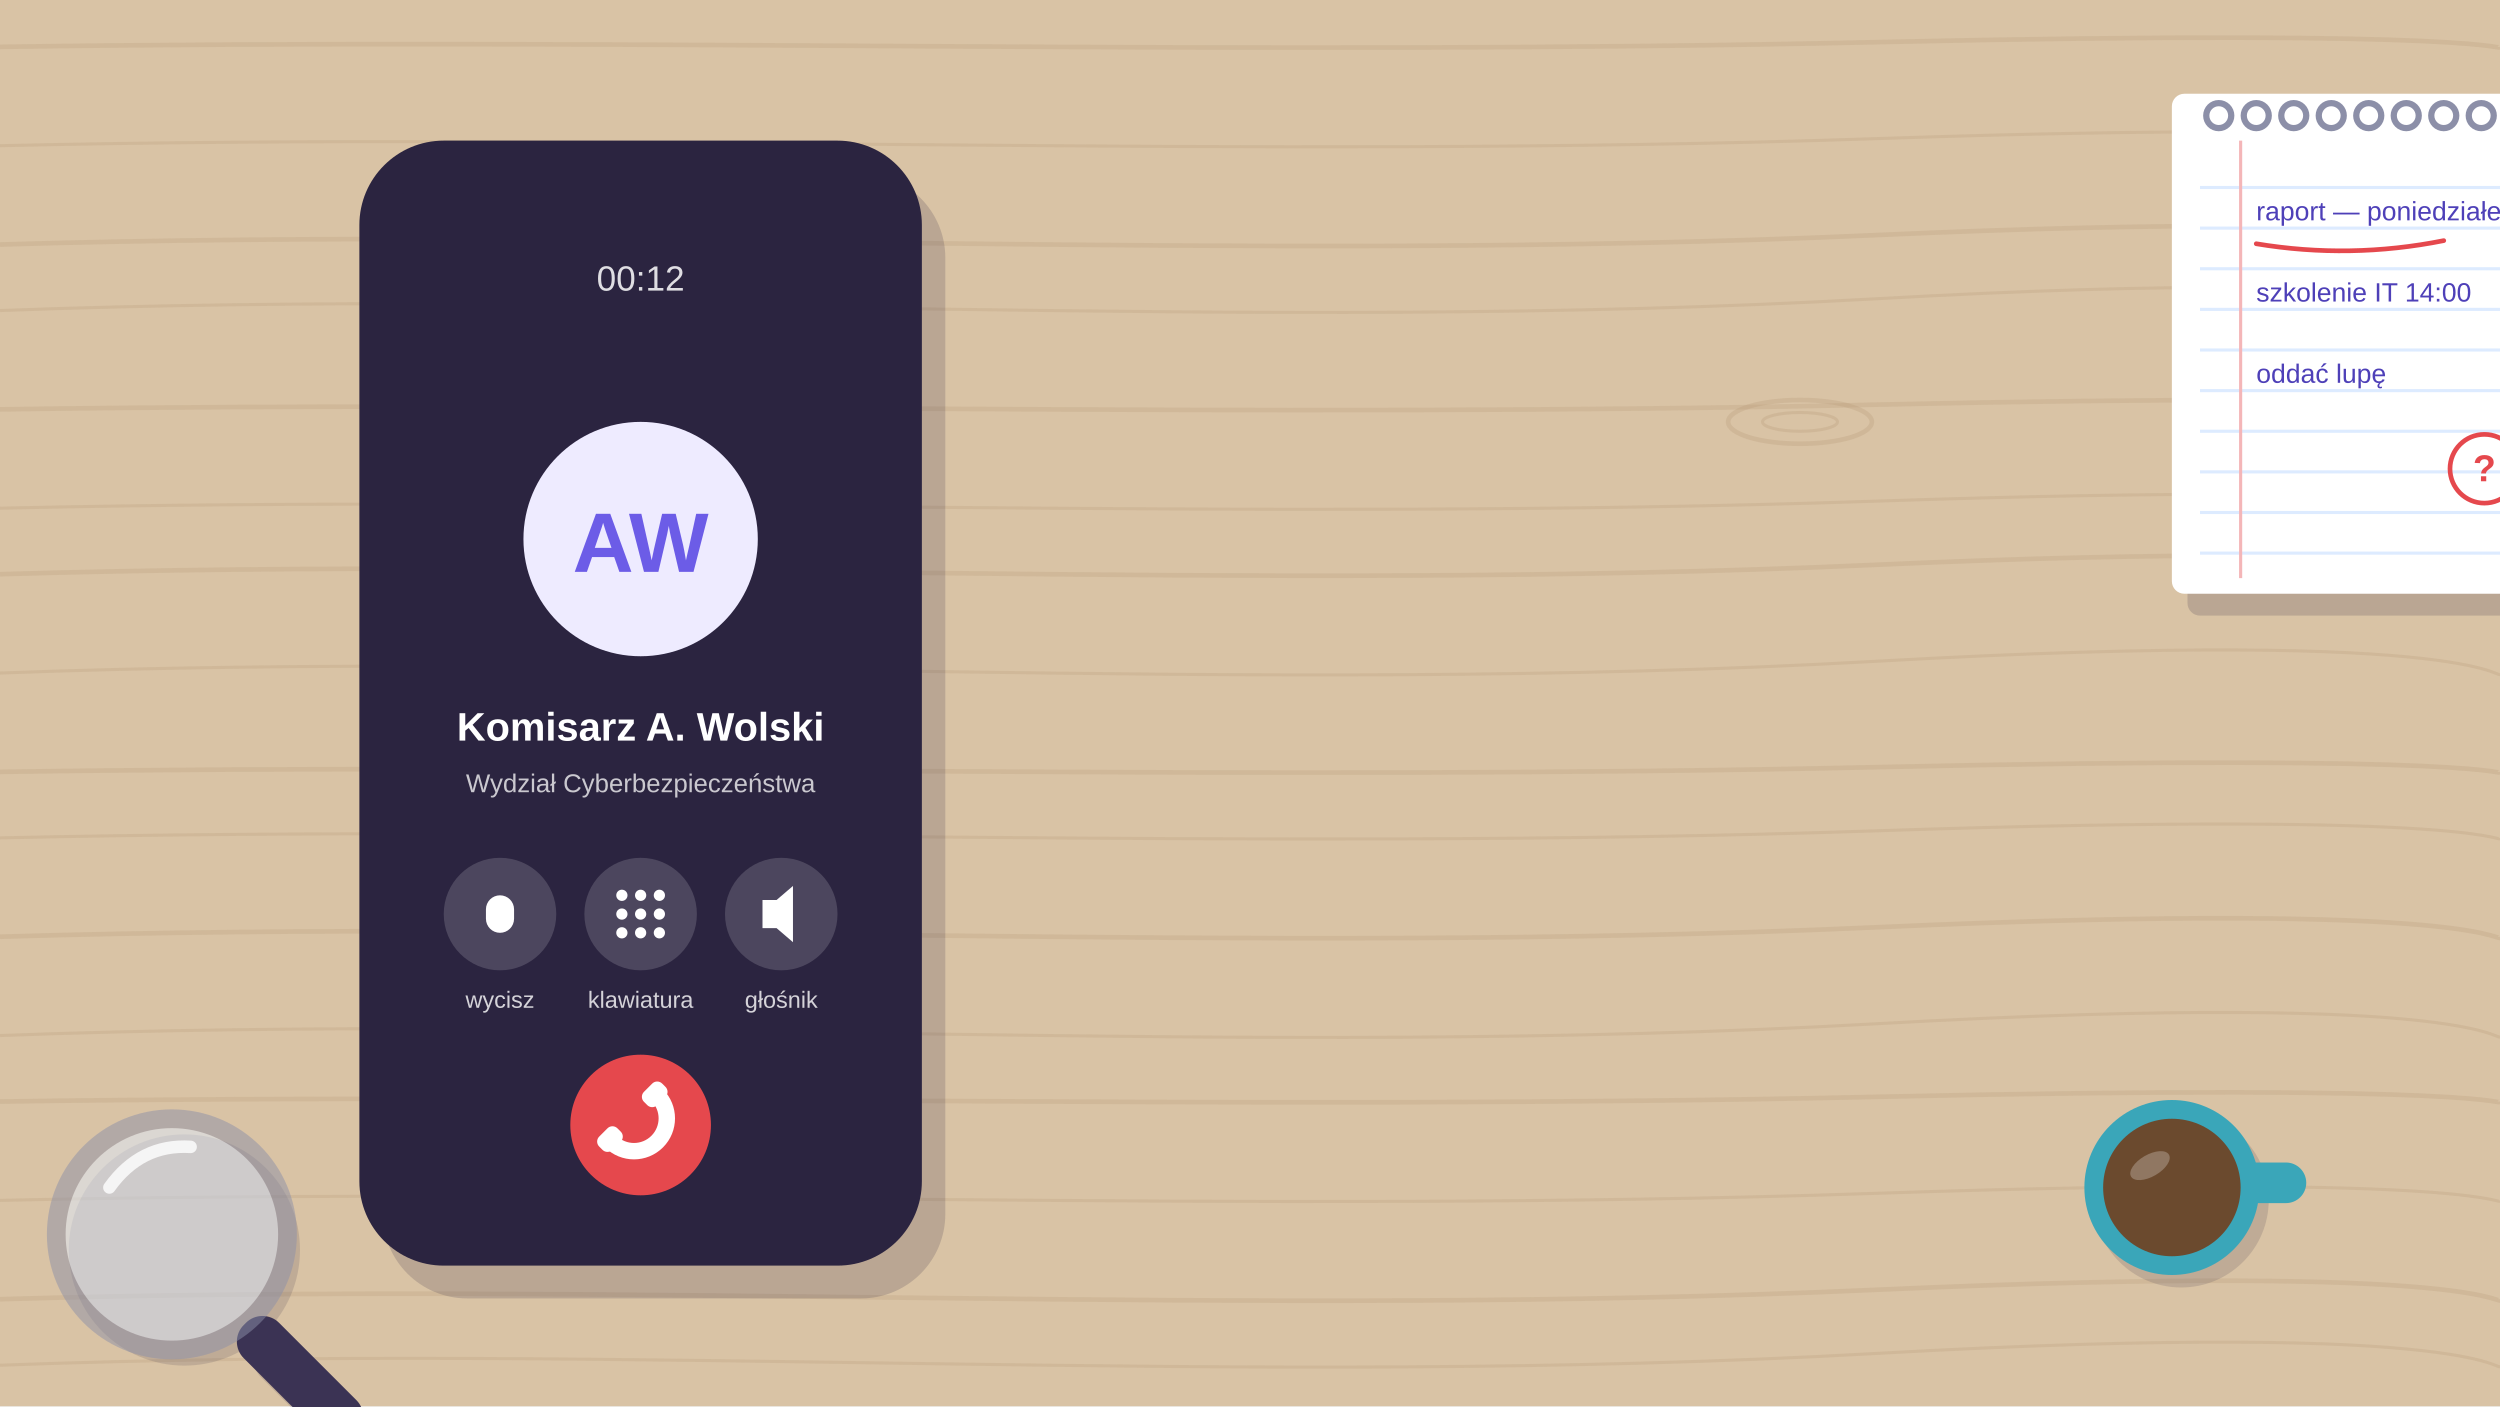
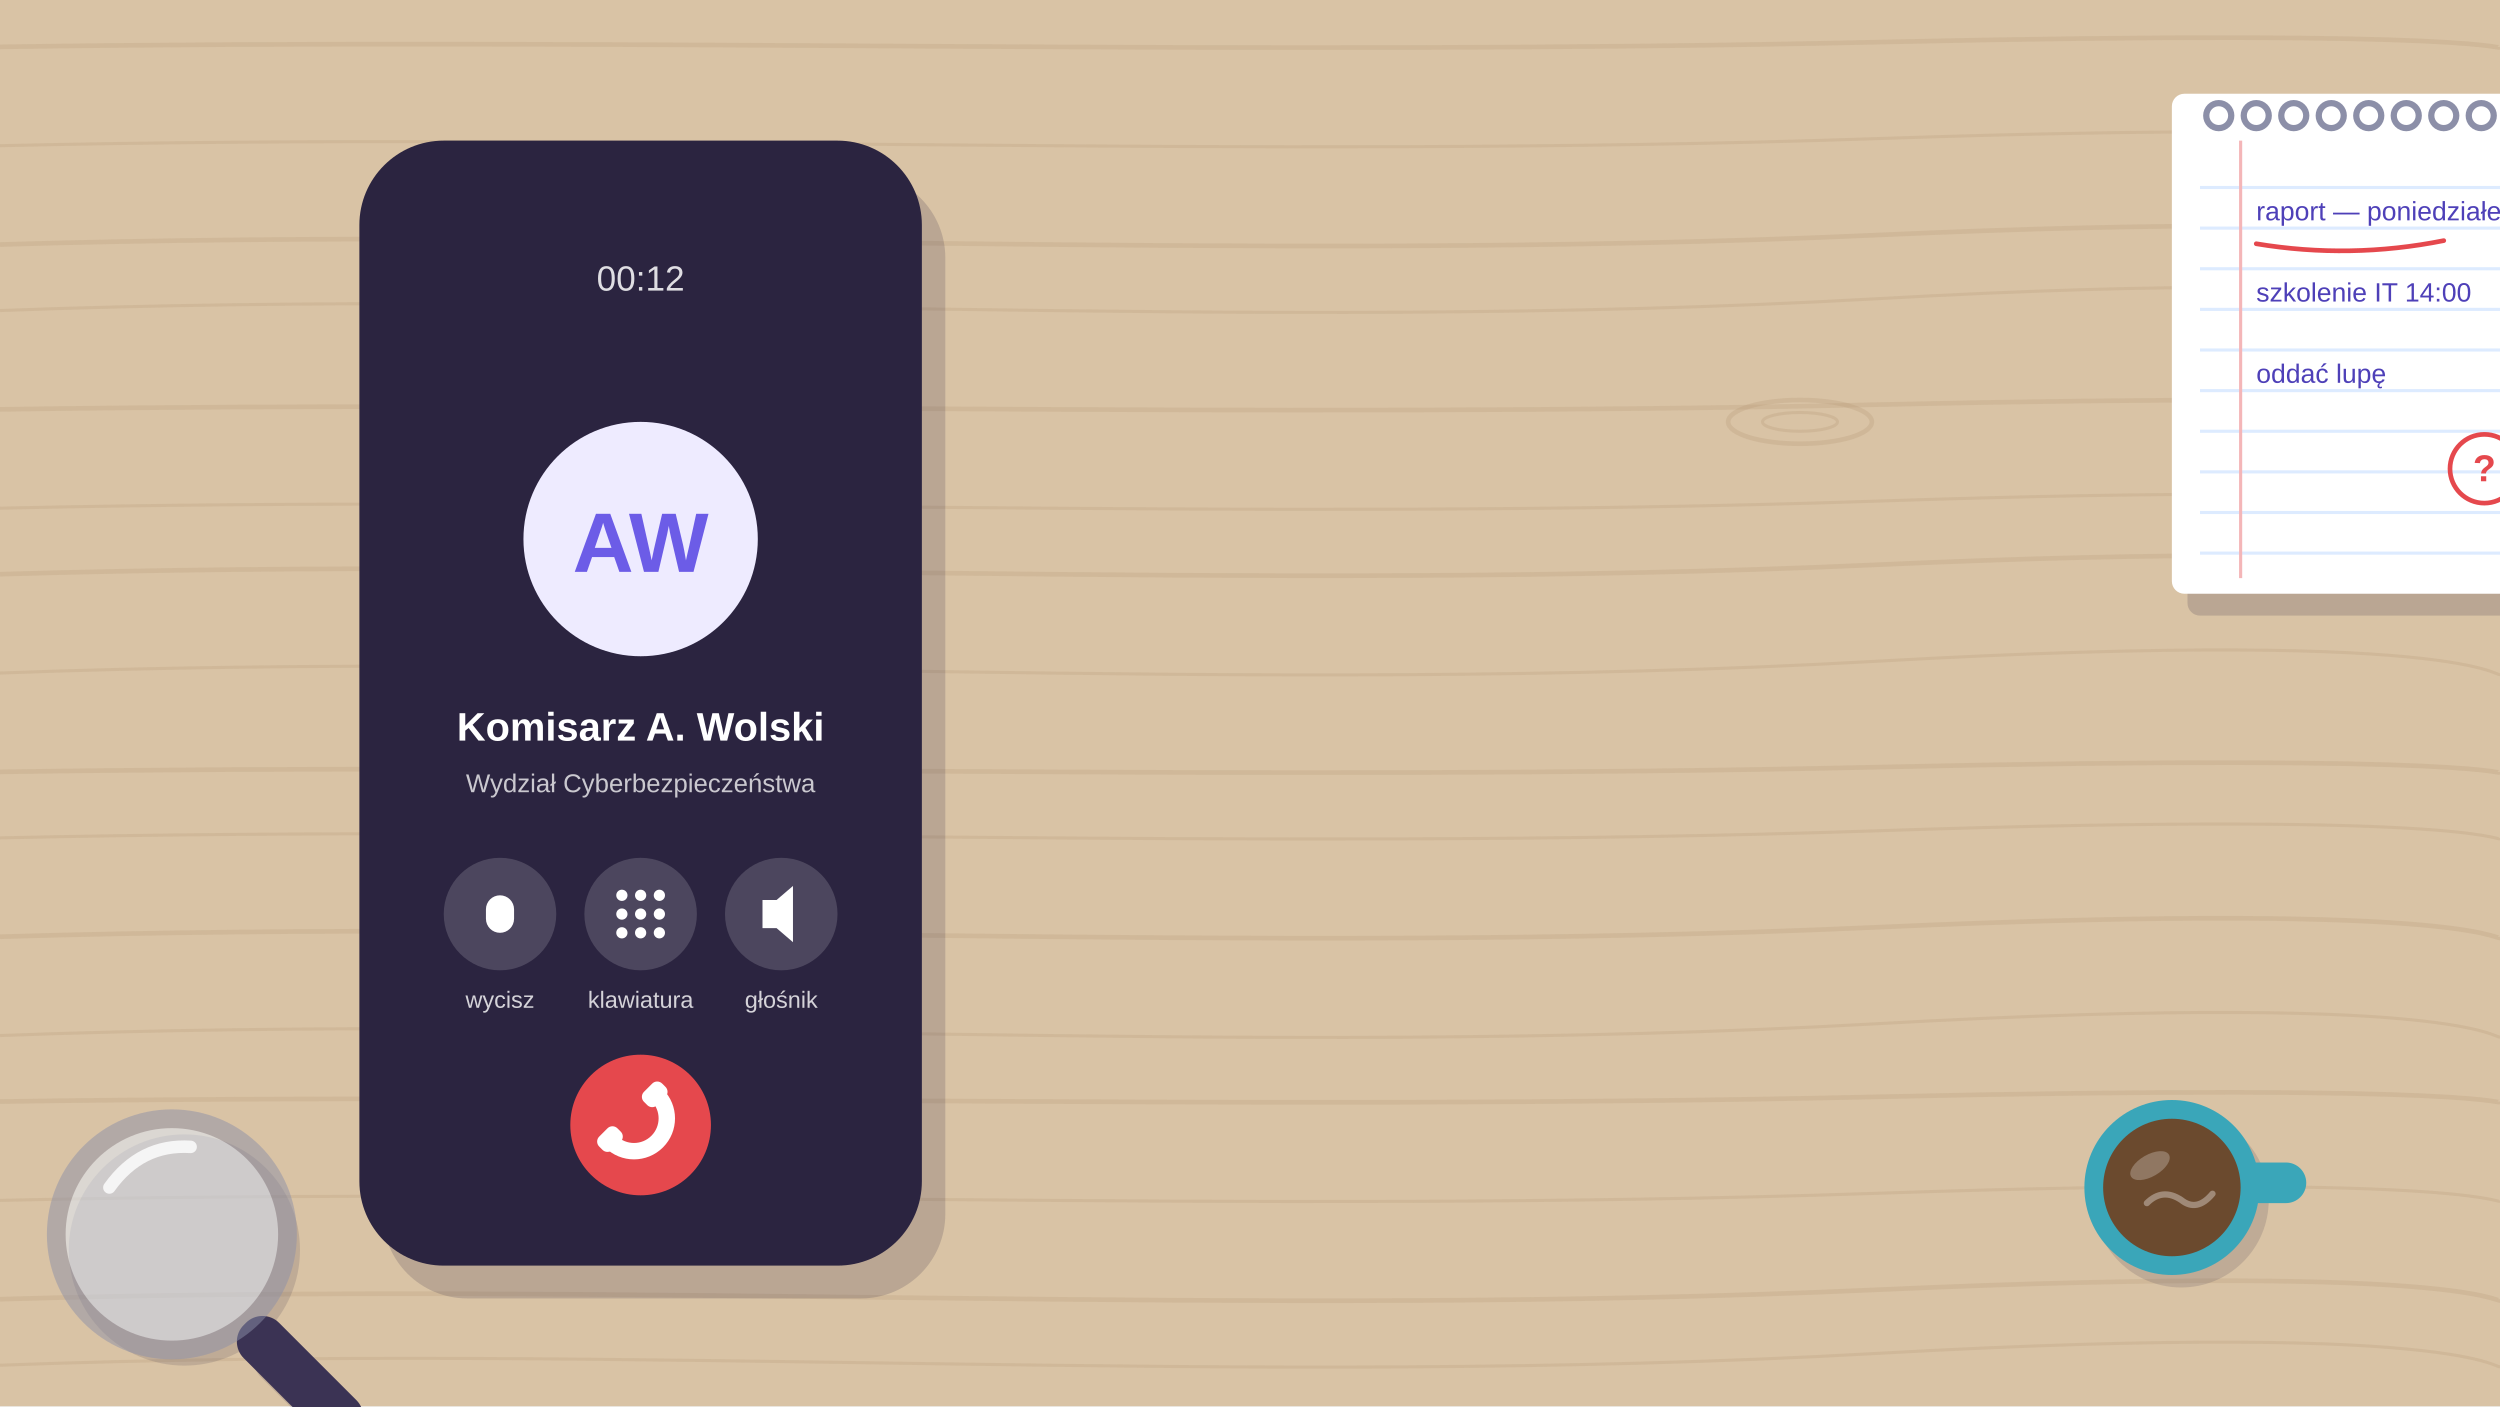
- <svg xmlns="http://www.w3.org/2000/svg" viewBox="0 0 1600 900" width="1600" height="900" font-family="Arial, Helvetica, sans-serif">
+ <svg xmlns="http://www.w3.org/2000/svg" id="static" viewBox="0 0 1600 900" width="1600" height="900" font-family="Arial, Helvetica, sans-serif">
+   <style>
+ .a-blink{animation:a-blink 1.2s ease-in-out infinite}
+ .a-blink-slow{animation:a-blink 3s ease-in-out infinite}
+ .a-glow{animation:a-glow 5s ease-in-out infinite}
+ .a-pulse{animation:a-pulse 2.2s ease-in-out infinite}
+ .a-steam{animation:a-steam 2.8s ease-in-out infinite;transform-box:fill-box;transform-origin:center bottom}
+ .a-sway{animation:a-sway 6s ease-in-out infinite;transform-box:fill-box;transform-origin:center bottom}
+ .a-flutter{animation:a-flutter 4.5s ease-in-out infinite;transform-box:fill-box;transform-origin:center top}
+ .a-bounce{animation:a-bounce 2.6s ease-in-out infinite;transform-box:fill-box;transform-origin:center}
+ .a-ring{animation:a-ring 1.2s ease-in-out infinite;transform-box:fill-box;transform-origin:center}
+ .a-wave{animation:a-wave 1.2s ease-out infinite}
+ .a-grow{animation:a-grow .9s ease-in-out infinite;transform-box:fill-box;transform-origin:center}
+ .a-shimmer{animation:a-shimmer 3.5s ease-in-out infinite}
+ .d1{animation-delay:.35s}.d2{animation-delay:.7s}
+ @keyframes a-blink{0%,100%{opacity:1}50%{opacity:.2}}
+ @keyframes a-glow{0%,100%{opacity:1}50%{opacity:.65}}
+ @keyframes a-pulse{0%,100%{opacity:1}50%{opacity:.45}}
+ @keyframes a-steam{0%{opacity:0;transform:translateY(6px)}40%{opacity:.9}100%{opacity:0;transform:translateY(-10px)}}
+ @keyframes a-sway{0%,100%{transform:rotate(0)}50%{transform:rotate(1.6deg)}}
+ @keyframes a-flutter{0%,100%{transform:rotate(0)}50%{transform:rotate(-1.4deg)}}
+ @keyframes a-bounce{0%,70%,100%{transform:scale(1)}80%{transform:scale(1.18)}90%{transform:scale(.95)}}
+ @keyframes a-ring{0%,100%{transform:rotate(0)}10%{transform:rotate(-2.5deg)}20%{transform:rotate(2.5deg)}30%{transform:rotate(-2.5deg)}40%{transform:rotate(0)}}
+ @keyframes a-wave{0%{opacity:0}30%{opacity:1}100%{opacity:0}}
+ @keyframes a-grow{0%,100%{transform:scale(1)}50%{transform:scale(1.12)}}
+ @keyframes a-shimmer{0%,100%{opacity:.55}50%{opacity:1}}
+ @media (prefers-reduced-motion: reduce){*{animation:none!important}}
+ #static:target *{animation:none!important}
+ </style>
  <rect width="1600" height="900" fill="#D9C3A5" />
  <g id="item-sloje" transform="translate(0 0) scale(1)">
    <path d="M0 30 C 400 24, 800 36, 1200 27 S 1600 33, 1600 30" fill="none" stroke="#B89C7A" stroke-width="3" opacity="0.28" />
    <path d="M0 93.25 C 400 84.25, 800 102.25, 1200 88.75 S 1600 97.75, 1600 93.25" fill="none" stroke="#B89C7A" stroke-width="2" opacity="0.28" />
    <path d="M0 156.5 C 400 144.5, 800 168.5, 1200 150.5 S 1600 162.5, 1600 156.5" fill="none" stroke="#B89C7A" stroke-width="3" opacity="0.28" />
    <path d="M0 198.75 C 400 183.75, 800 213.75, 1200 191.25 S 1600 206.25, 1600 198.75" fill="none" stroke="#B89C7A" stroke-width="2" opacity="0.28" />
    <path d="M0 262 C 400 256, 800 268, 1200 259 S 1600 265, 1600 262" fill="none" stroke="#B89C7A" stroke-width="3" opacity="0.28" />
    <path d="M0 325.25 C 400 316.25, 800 334.25, 1200 320.75 S 1600 329.75, 1600 325.25" fill="none" stroke="#B89C7A" stroke-width="2" opacity="0.28" />
    <path d="M0 367.5 C 400 355.5, 800 379.5, 1200 361.5 S 1600 373.5, 1600 367.5" fill="none" stroke="#B89C7A" stroke-width="3" opacity="0.28" />
    <path d="M0 430.75 C 400 415.75, 800 445.75, 1200 423.25 S 1600 438.25, 1600 430.75" fill="none" stroke="#B89C7A" stroke-width="2" opacity="0.28" />
    <path d="M0 494 C 400 488, 800 500, 1200 491 S 1600 497, 1600 494" fill="none" stroke="#B89C7A" stroke-width="3" opacity="0.28" />
    <path d="M0 536.25 C 400 527.25, 800 545.25, 1200 531.75 S 1600 540.75, 1600 536.25" fill="none" stroke="#B89C7A" stroke-width="2" opacity="0.28" />
    <path d="M0 599.5 C 400 587.5, 800 611.5, 1200 593.5 S 1600 605.5, 1600 599.5" fill="none" stroke="#B89C7A" stroke-width="3" opacity="0.28" />
    <path d="M0 662.75 C 400 647.75, 800 677.75, 1200 655.25 S 1600 670.25, 1600 662.75" fill="none" stroke="#B89C7A" stroke-width="2" opacity="0.28" />
    <path d="M0 705 C 400 699, 800 711, 1200 702 S 1600 708, 1600 705" fill="none" stroke="#B89C7A" stroke-width="3" opacity="0.28" />
    <path d="M0 768.25 C 400 759.25, 800 777.25, 1200 763.75 S 1600 772.75, 1600 768.25" fill="none" stroke="#B89C7A" stroke-width="2" opacity="0.28" />
    <path d="M0 831.5 C 400 819.5, 800 843.5, 1200 825.5 S 1600 837.5, 1600 831.5" fill="none" stroke="#B89C7A" stroke-width="3" opacity="0.28" />
    <path d="M0 873.75 C 400 858.75, 800 888.75, 1200 866.25 S 1600 881.25, 1600 873.75" fill="none" stroke="#B89C7A" stroke-width="2" opacity="0.28" />
    <ellipse cx="1152" cy="270" rx="46" ry="14" fill="none" stroke="#B89C7A" stroke-width="3" opacity="0.3" />
    <ellipse cx="1152" cy="270" rx="24" ry="6" fill="none" stroke="#B89C7A" stroke-width="2" opacity="0.3" />
  </g>
  <g id="item-notes" transform="translate(1390 60) scale(1)">
    <rect x="10" y="14" width="250" height="320" rx="8" fill="#2B2440" opacity="0.18" />
    <rect width="250" height="320" rx="8" fill="#FFFFFF" />
    <circle cx="30" cy="14" r="8" fill="none" stroke="#8C8FA8" stroke-width="4" />
    <circle cx="54" cy="14" r="8" fill="none" stroke="#8C8FA8" stroke-width="4" />
    <circle cx="78" cy="14" r="8" fill="none" stroke="#8C8FA8" stroke-width="4" />
    <circle cx="102" cy="14" r="8" fill="none" stroke="#8C8FA8" stroke-width="4" />
    <circle cx="126" cy="14" r="8" fill="none" stroke="#8C8FA8" stroke-width="4" />
    <circle cx="150" cy="14" r="8" fill="none" stroke="#8C8FA8" stroke-width="4" />
    <circle cx="174" cy="14" r="8" fill="none" stroke="#8C8FA8" stroke-width="4" />
    <circle cx="198" cy="14" r="8" fill="none" stroke="#8C8FA8" stroke-width="4" />
    <circle cx="222" cy="14" r="8" fill="none" stroke="#8C8FA8" stroke-width="4" />
    <line x1="18" y1="60" x2="232" y2="60" stroke="#DDEBFF" stroke-width="2" />
    <line x1="18" y1="86" x2="232" y2="86" stroke="#DDEBFF" stroke-width="2" />
    <line x1="18" y1="112" x2="232" y2="112" stroke="#DDEBFF" stroke-width="2" />
    <line x1="18" y1="138" x2="232" y2="138" stroke="#DDEBFF" stroke-width="2" />
    <line x1="18" y1="164" x2="232" y2="164" stroke="#DDEBFF" stroke-width="2" />
    <line x1="18" y1="190" x2="232" y2="190" stroke="#DDEBFF" stroke-width="2" />
    <line x1="18" y1="216" x2="232" y2="216" stroke="#DDEBFF" stroke-width="2" />
    <line x1="18" y1="242" x2="232" y2="242" stroke="#DDEBFF" stroke-width="2" />
    <line x1="18" y1="268" x2="232" y2="268" stroke="#DDEBFF" stroke-width="2" />
    <line x1="18" y1="294" x2="232" y2="294" stroke="#DDEBFF" stroke-width="2" />
    <line x1="44" y1="30" x2="44" y2="310" stroke="#F4B6B8" stroke-width="2" />
    <text x="54" y="81" font-size="17" fill="#4E40B8">raport — poniedziałek</text>
    <text x="54" y="133" font-size="17" fill="#4E40B8">szkolenie IT 14:00</text>
    <text x="54" y="185" font-size="17" fill="#4E40B8">oddać lupę</text>
    <path d="M54 96 q60 10 120 -2" fill="none" stroke="#E5484D" stroke-width="3" stroke-linecap="round" />
    <circle cx="200" cy="240" r="22" fill="none" stroke="#E5484D" stroke-width="3" />
    <text x="200" y="248" font-size="24" fill="#E5484D" font-weight="bold" text-anchor="middle">?</text>
  </g>
  <g id="item-kubek" transform="translate(1330 700) scale(1)">
    <circle cx="66" cy="68" r="56" fill="#2B2440" opacity="0.15" />
    <rect x="100" y="44" width="46" height="26" rx="13" fill="#3AA6B9" />
    <circle cx="60" cy="60" r="56" fill="#3AA6B9" />
    <circle cx="60" cy="60" r="44" fill="#6B4A2E" />
    <ellipse cx="46" cy="46" rx="14" ry="7" fill="#FFFFFF" opacity="0.25" transform="rotate(-30 46 46)" />
+     <g class="a-shimmer">
+       <path d="M44 70 q10 -10 22 -2 q10 8 20 -4" fill="none" stroke="#FFFFFF" stroke-width="4" stroke-linecap="round" opacity="0.35" />
+     </g>
  </g>
  <g id="item-lupa" transform="translate(20 700) scale(1)">
    <g transform="translate(8 10)" opacity="0.15">
      <circle cx="90" cy="90" r="74" fill="#2B2440" />
      <rect x="150" y="140" width="90" height="30" rx="14" transform="rotate(45 150 140)" fill="#2B2440" />
    </g>
    <rect x="148" y="136" width="100" height="32" rx="15" transform="rotate(45 148 136)" fill="#3B3354" />
    <circle cx="90" cy="90" r="74" fill="#DDEBFF" opacity="0.5" stroke="#8C8FA8" stroke-width="12" />
    <path d="M50 60 q20 -28 52 -26" fill="none" stroke="#FFFFFF" stroke-width="8" stroke-linecap="round" opacity="0.8" />
  </g>
  <g id="item-telefon" transform="translate(230 90) scale(1.5)">
    <g>
      <rect x="10" y="14" width="240" height="480" rx="36" fill="#2B2440" opacity="0.18" />
      <rect width="240" height="480" rx="36" fill="#2B2440" />
      <rect x="12" y="14" width="216" height="452" rx="26" fill="#2B2440" />
      <text x="120" y="64" font-size="15" fill="#FFFFFF" text-anchor="middle" opacity="0.85">00:12</text>
      <circle cx="120" cy="170" r="50" fill="#EEEBFF" />
      <text x="120" y="184" font-size="36" fill="#6C5CE7" font-weight="bold" text-anchor="middle">AW</text>
      <text x="120" y="256" font-size="17" fill="#FFFFFF" font-weight="bold" text-anchor="middle">Komisarz A. Wolski</text>
      <text x="120" y="278" font-size="11" fill="#FFFFFF" text-anchor="middle" opacity="0.75">Wydział Cyberbezpieczeństwa</text>
      <circle cx="60" cy="330" r="24" fill="#FFFFFF" opacity="0.16" />
      <text x="60" y="370" font-size="10" fill="#FFFFFF" text-anchor="middle" opacity="0.8">wycisz</text>
      <circle cx="120" cy="330" r="24" fill="#FFFFFF" opacity="0.16" />
      <text x="120" y="370" font-size="10" fill="#FFFFFF" text-anchor="middle" opacity="0.8">klawiatura</text>
      <circle cx="180" cy="330" r="24" fill="#FFFFFF" opacity="0.16" />
      <text x="180" y="370" font-size="10" fill="#FFFFFF" text-anchor="middle" opacity="0.8">głośnik</text>
      <rect x="54" y="322" width="12" height="16" rx="6" fill="#FFFFFF" />
      <g fill="#FFFFFF">
        <circle cx="112" cy="322" r="2.4" />
        <circle cx="120" cy="322" r="2.4" />
        <circle cx="128" cy="322" r="2.4" />
        <circle cx="112" cy="330" r="2.4" />
        <circle cx="120" cy="330" r="2.4" />
        <circle cx="128" cy="330" r="2.4" />
        <circle cx="112" cy="338" r="2.4" />
        <circle cx="120" cy="338" r="2.4" />
        <circle cx="128" cy="338" r="2.4" />
      </g>
      <path d="M172 324 h6 l7 -6 v24 l-7 -6 h-6 z" fill="#FFFFFF" />
      <circle cx="120" cy="420" r="30" fill="#E5484D" />
      <g transform="translate(120 420) rotate(135)">
        <path d="M-14 4 a14 14 0 0 1 28 0" fill="none" stroke="#FFFFFF" stroke-width="7" stroke-linecap="round" />
        <rect x="-19" y="1" width="11" height="8" rx="3" fill="#FFFFFF" />
        <rect x="8" y="1" width="11" height="8" rx="3" fill="#FFFFFF" />
      </g>
      <rect x="92" y="22" width="56" height="10" rx="5" fill="#2B2440" />
    </g>
  </g>
</svg>
